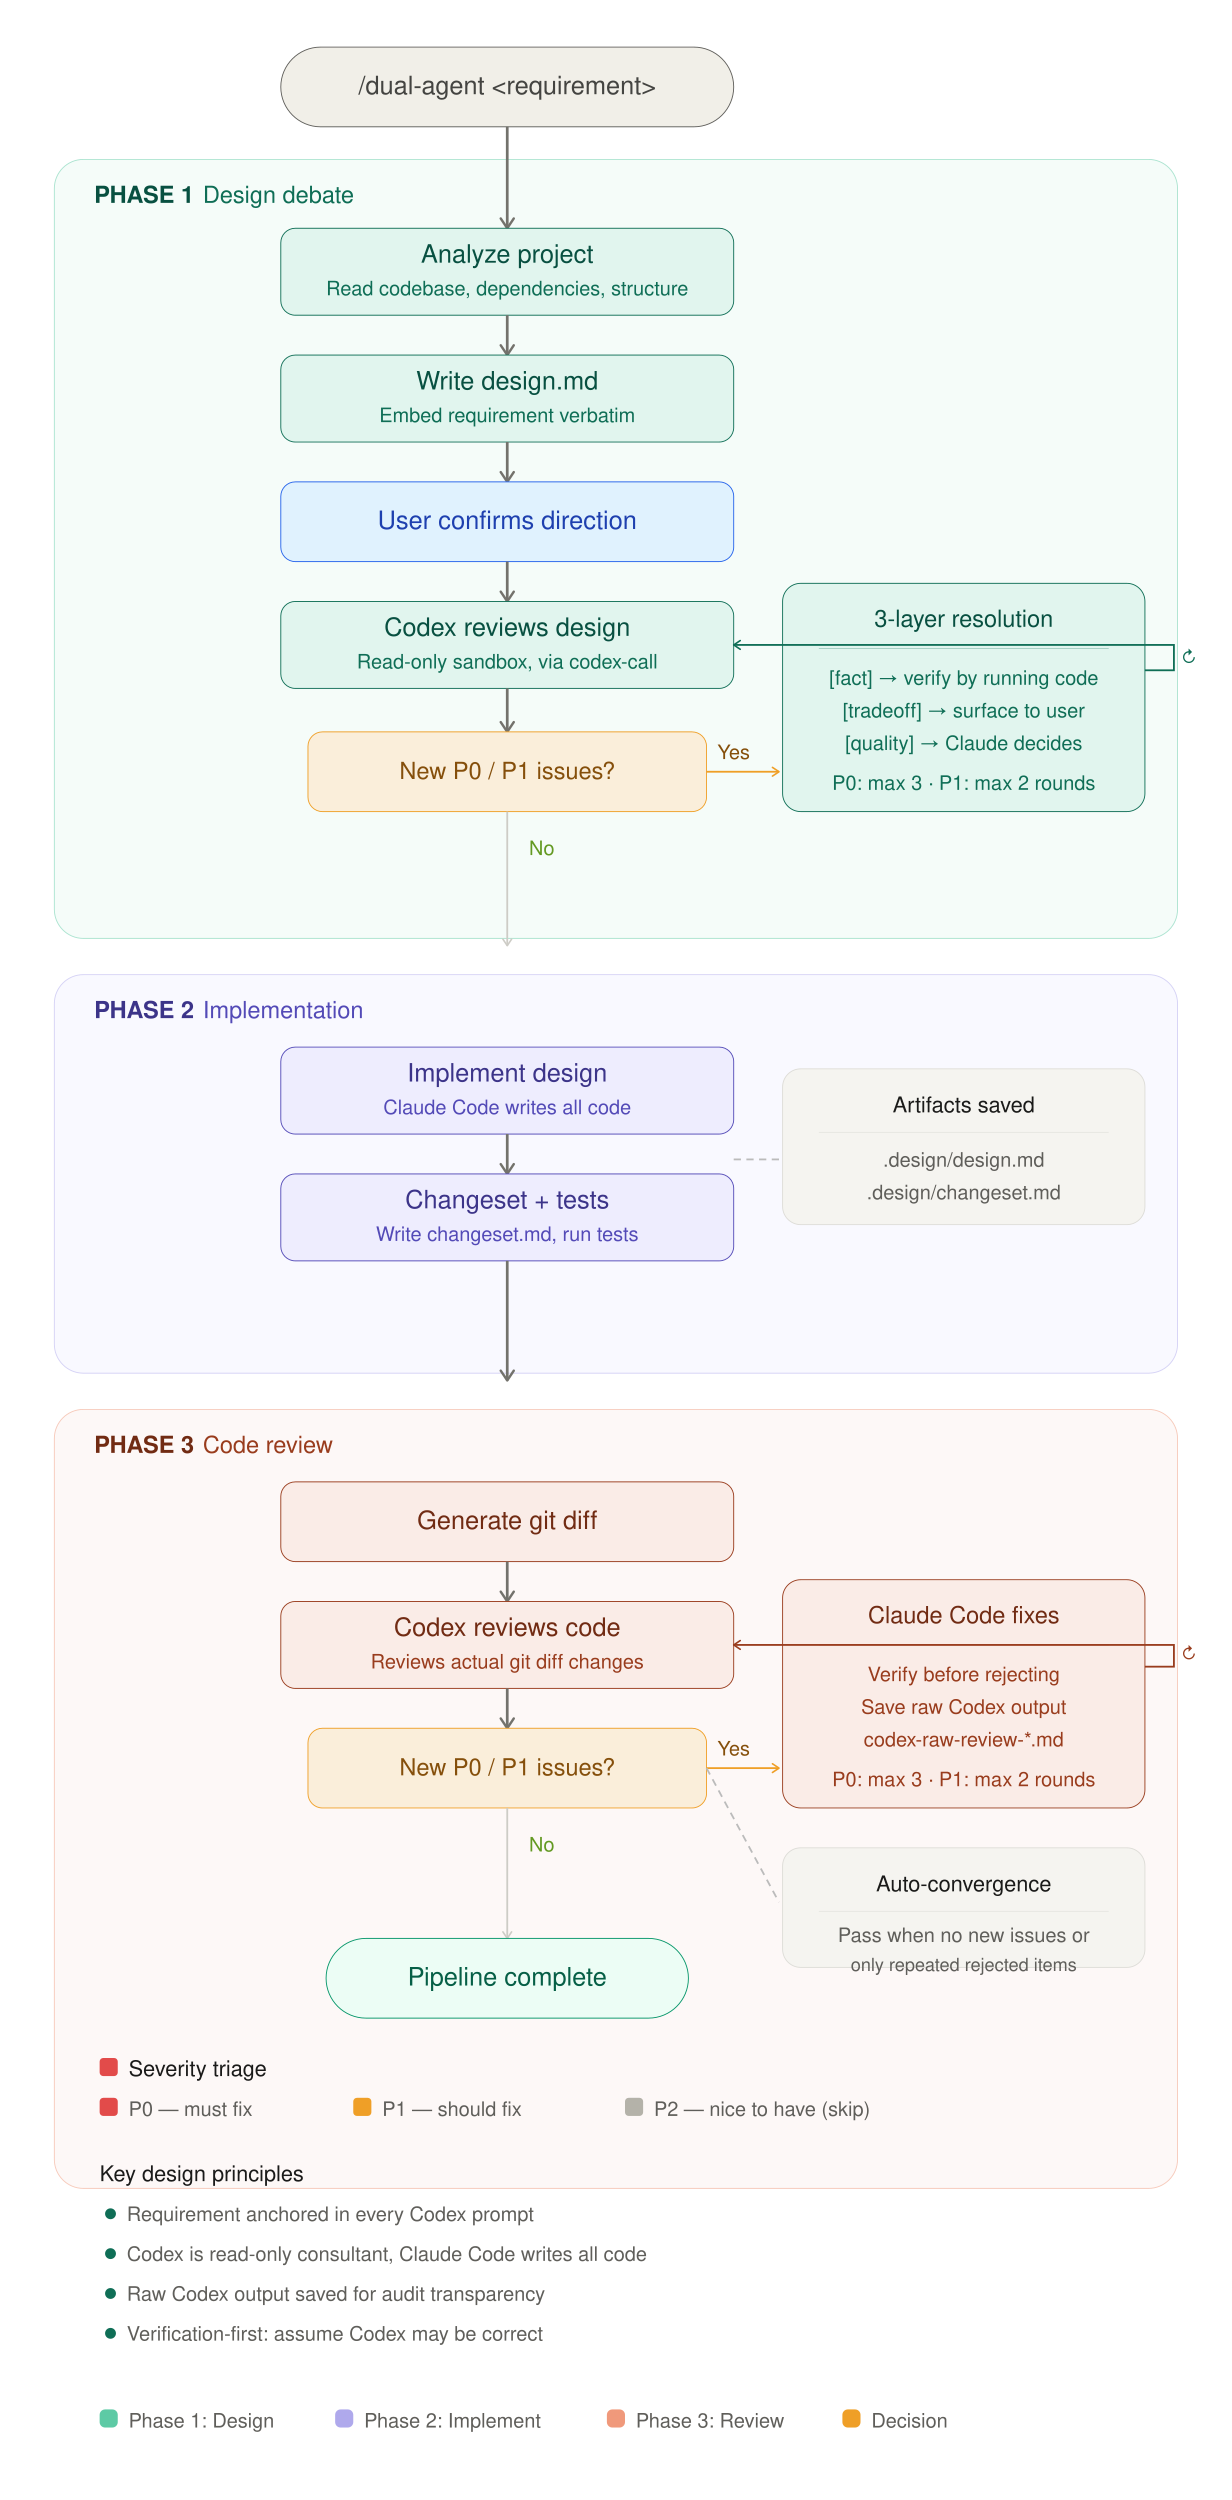
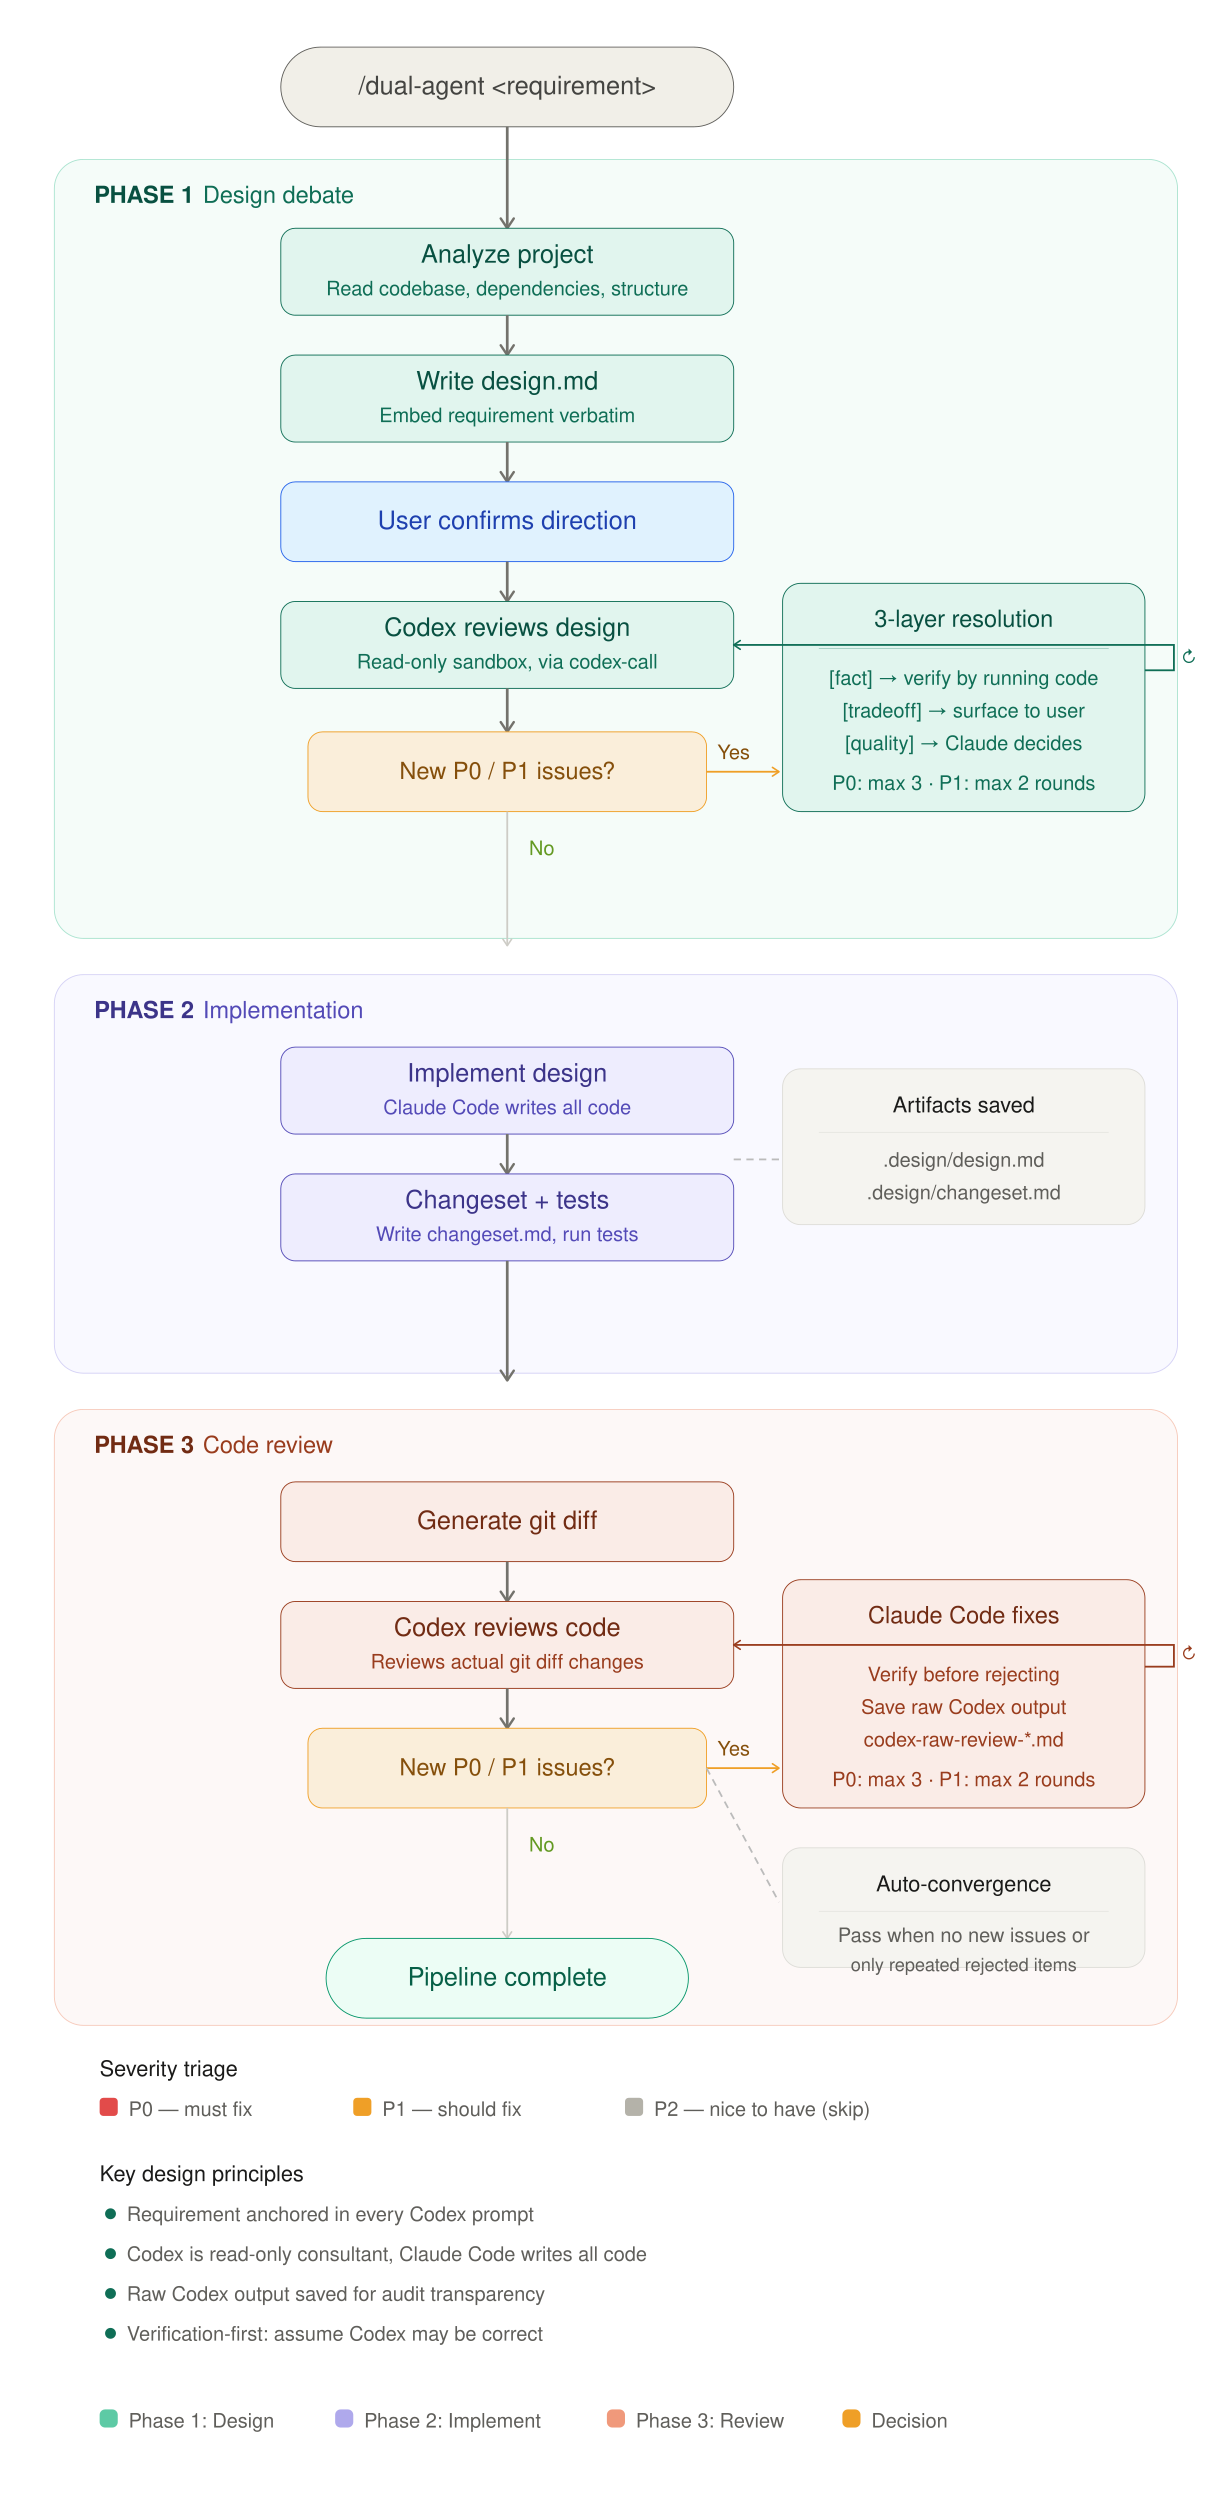
<svg xmlns="http://www.w3.org/2000/svg" width="100%" viewBox="0 0 680 1380">
  <defs>
    <marker id="a" viewBox="0 0 10 10" refX="8" refY="5" markerWidth="6" markerHeight="6" orient="auto-start-reverse">
      <path d="M2 1L8 5L2 9" fill="none" stroke="context-stroke" stroke-width="1.5" stroke-linecap="round" stroke-linejoin="round" />
    </marker>
    <marker id="at" viewBox="0 0 10 10" refX="8" refY="5" markerWidth="6" markerHeight="6" orient="auto-start-reverse">
      <path d="M2 1L8 5L2 9" fill="none" stroke="#0F6E56" stroke-width="1.5" stroke-linecap="round" stroke-linejoin="round" />
    </marker>
    <marker id="ac" viewBox="0 0 10 10" refX="8" refY="5" markerWidth="6" markerHeight="6" orient="auto-start-reverse">
      <path d="M2 1L8 5L2 9" fill="none" stroke="#993C1D" stroke-width="1.5" stroke-linecap="round" stroke-linejoin="round" />
    </marker>
  </defs>
  <g font-family="-apple-system,BlinkMacSystemFont,Segoe UI,Helvetica,Arial,sans-serif">
    <rect x="30" y="88" width="620" height="430" rx="16" fill="#E1F5EE" fill-opacity=".35" stroke="#5DCAA5" stroke-width=".5" stroke-opacity=".5" />
    <text x="52" y="112" fill="#085041" font-size="13" font-weight="600">PHASE 1</text>
    <text x="112" y="112" fill="#0F6E56" font-size="13">Design debate</text>
    <rect x="30" y="538" width="620" height="220" rx="16" fill="#EEEDFE" fill-opacity=".35" stroke="#AFA9EC" stroke-width=".5" stroke-opacity=".5" />
    <text x="52" y="562" fill="#3C3489" font-size="13" font-weight="600">PHASE 2</text>
    <text x="112" y="562" fill="#534AB7" font-size="13">Implementation</text>
-     <rect x="30" y="778" width="620" height="430" rx="16" fill="#FAECE7" fill-opacity=".35" stroke="#F0997B" stroke-width=".5" stroke-opacity=".5" />
+     <rect x="30" y="778" width="620" height="340" rx="16" fill="#FAECE7" fill-opacity=".35" stroke="#F0997B" stroke-width=".5" stroke-opacity=".5" />
    <text x="52" y="802" fill="#712B13" font-size="13" font-weight="600">PHASE 3</text>
    <text x="112" y="802" fill="#993C1D" font-size="13">Code review</text>
    <rect x="155" y="26" width="250" height="44" rx="22" fill="#F1EFE8" stroke="#5F5E5A" stroke-width=".5" />
    <text x="280" y="52" text-anchor="middle" font-size="14" font-weight="500" fill="#444441">/dual-agent &lt;requirement&gt;</text>
    <line x1="280" y1="70" x2="280" y2="126" stroke="#73726C" stroke-width="1.5" marker-end="url(#a)" />
    <rect x="155" y="126" width="250" height="48" rx="8" fill="#E1F5EE" stroke="#0F6E56" stroke-width=".5" />
    <text x="280" y="145" text-anchor="middle" font-size="14" font-weight="500" fill="#085041">Analyze project</text>
    <text x="280" y="163" text-anchor="middle" font-size="11" fill="#0F6E56">Read codebase, dependencies, structure</text>
    <line x1="280" y1="174" x2="280" y2="196" stroke="#73726C" stroke-width="1.5" marker-end="url(#a)" />
    <rect x="155" y="196" width="250" height="48" rx="8" fill="#E1F5EE" stroke="#0F6E56" stroke-width=".5" />
    <text x="280" y="215" text-anchor="middle" font-size="14" font-weight="500" fill="#085041">Write design.md</text>
    <text x="280" y="233" text-anchor="middle" font-size="11" fill="#0F6E56">Embed requirement verbatim</text>
    <line x1="280" y1="244" x2="280" y2="266" stroke="#73726C" stroke-width="1.5" marker-end="url(#a)" />
    <rect x="155" y="266" width="250" height="44" rx="8" fill="#E0F2FE" stroke="#2563EB" stroke-width=".5" />
    <text x="280" y="292" text-anchor="middle" font-size="14" font-weight="500" fill="#1E40AF">User confirms direction</text>
    <line x1="280" y1="310" x2="280" y2="332" stroke="#73726C" stroke-width="1.5" marker-end="url(#a)" />
    <rect x="155" y="332" width="250" height="48" rx="8" fill="#E1F5EE" stroke="#0F6E56" stroke-width=".5" />
    <text x="280" y="351" text-anchor="middle" font-size="14" font-weight="500" fill="#085041">Codex reviews design</text>
    <text x="280" y="369" text-anchor="middle" font-size="11" fill="#0F6E56">Read-only sandbox, via codex-call</text>
    <line x1="280" y1="380" x2="280" y2="404" stroke="#73726C" stroke-width="1.5" marker-end="url(#a)" />
    <rect x="170" y="404" width="220" height="44" rx="8" fill="#FAEEDA" stroke="#EF9F27" stroke-width=".5" />
    <text x="280" y="430" text-anchor="middle" font-size="13" font-weight="500" fill="#854F0B">New P0 / P1 issues?</text>
    <line x1="280" y1="448" x2="280" y2="522" stroke="#CDCCC6" stroke-width="1" marker-end="url(#a)" />
    <text x="292" y="472" font-size="11" fill="#639922" font-weight="500">No</text>
    <line x1="390" y1="426" x2="430" y2="426" stroke="#EF9F27" stroke-width="1" marker-end="url(#a)" />
    <text x="396" y="419" font-size="11" fill="#854F0B" font-weight="500">Yes</text>
    <rect x="432" y="322" width="200" height="126" rx="10" fill="#E1F5EE" stroke="#0F6E56" stroke-width=".5" />
    <text x="532" y="346" text-anchor="middle" font-size="13" font-weight="500" fill="#085041">3-layer resolution</text>
    <line x1="452" y1="358" x2="612" y2="358" stroke="#0F6E56" stroke-width=".3" opacity=".5" />
    <text x="532" y="378" text-anchor="middle" font-size="11" fill="#0F6E56">[fact] → verify by running code</text>
    <text x="532" y="396" text-anchor="middle" font-size="11" fill="#0F6E56">[tradeoff] → surface to user</text>
    <text x="532" y="414" text-anchor="middle" font-size="11" fill="#0F6E56">[quality] → Claude decides</text>
    <text x="532" y="436" text-anchor="middle" font-size="11" fill="#0F6E56">P0: max 3 · P1: max 2 rounds</text>
    <path d="M632 370 L648 370 L648 356 L405 356" fill="none" stroke="#0F6E56" stroke-width="1" marker-end="url(#at)" />
    <text x="652" y="366" font-size="9" fill="#0F6E56">↻</text>
    <rect x="155" y="578" width="250" height="48" rx="8" fill="#EEEDFE" stroke="#534AB7" stroke-width=".5" />
    <text x="280" y="597" text-anchor="middle" font-size="14" font-weight="500" fill="#3C3489">Implement design</text>
    <text x="280" y="615" text-anchor="middle" font-size="11" fill="#534AB7">Claude Code writes all code</text>
    <line x1="280" y1="626" x2="280" y2="648" stroke="#73726C" stroke-width="1.5" marker-end="url(#a)" />
    <rect x="155" y="648" width="250" height="48" rx="8" fill="#EEEDFE" stroke="#534AB7" stroke-width=".5" />
    <text x="280" y="667" text-anchor="middle" font-size="14" font-weight="500" fill="#3C3489">Changeset + tests</text>
    <text x="280" y="685" text-anchor="middle" font-size="11" fill="#534AB7">Write changeset.md, run tests</text>
    <line x1="280" y1="696" x2="280" y2="762" stroke="#73726C" stroke-width="1.5" marker-end="url(#a)" />
    <rect x="432" y="590" width="200" height="86" rx="10" fill="#F5F4F0" stroke="#DDDCD7" stroke-width=".5" />
    <text x="532" y="614" text-anchor="middle" font-size="12" font-weight="500" fill="#1A1A19">Artifacts saved</text>
    <line x1="452" y1="625" x2="612" y2="625" stroke="#DDDCD7" stroke-width=".3" />
    <text x="532" y="644" text-anchor="middle" font-size="11" fill="#5F5E5A">.design/design.md</text>
    <text x="532" y="662" text-anchor="middle" font-size="11" fill="#5F5E5A">.design/changeset.md</text>
    <line x1="405" y1="640" x2="430" y2="640" stroke="#BBB" stroke-width="1" stroke-dasharray="4 3" />
    <rect x="155" y="818" width="250" height="44" rx="8" fill="#FAECE7" stroke="#993C1D" stroke-width=".5" />
    <text x="280" y="844" text-anchor="middle" font-size="14" font-weight="500" fill="#712B13">Generate git diff</text>
    <line x1="280" y1="862" x2="280" y2="884" stroke="#73726C" stroke-width="1.5" marker-end="url(#a)" />
    <rect x="155" y="884" width="250" height="48" rx="8" fill="#FAECE7" stroke="#993C1D" stroke-width=".5" />
    <text x="280" y="903" text-anchor="middle" font-size="14" font-weight="500" fill="#712B13">Codex reviews code</text>
    <text x="280" y="921" text-anchor="middle" font-size="11" fill="#993C1D">Reviews actual git diff changes</text>
    <line x1="280" y1="932" x2="280" y2="954" stroke="#73726C" stroke-width="1.5" marker-end="url(#a)" />
    <rect x="170" y="954" width="220" height="44" rx="8" fill="#FAEEDA" stroke="#EF9F27" stroke-width=".5" />
    <text x="280" y="980" text-anchor="middle" font-size="13" font-weight="500" fill="#854F0B">New P0 / P1 issues?</text>
    <line x1="280" y1="998" x2="280" y2="1070" stroke="#CDCCC6" stroke-width="1" marker-end="url(#a)" />
    <text x="292" y="1022" font-size="11" fill="#639922" font-weight="500">No</text>
    <line x1="390" y1="976" x2="430" y2="976" stroke="#EF9F27" stroke-width="1" marker-end="url(#a)" />
    <text x="396" y="969" font-size="11" fill="#854F0B" font-weight="500">Yes</text>
    <rect x="432" y="872" width="200" height="126" rx="10" fill="#FAECE7" stroke="#993C1D" stroke-width=".5" />
    <text x="532" y="896" text-anchor="middle" font-size="13" font-weight="500" fill="#712B13">Claude Code fixes</text>
    <line x1="452" y1="908" x2="612" y2="908" stroke="#993C1D" stroke-width=".3" opacity=".5" />
    <text x="532" y="928" text-anchor="middle" font-size="11" fill="#993C1D">Verify before rejecting</text>
    <text x="532" y="946" text-anchor="middle" font-size="11" fill="#993C1D">Save raw Codex output</text>
    <text x="532" y="964" text-anchor="middle" font-size="11" fill="#993C1D">codex-raw-review-*.md</text>
    <text x="532" y="986" text-anchor="middle" font-size="11" fill="#993C1D">P0: max 3 · P1: max 2 rounds</text>
    <path d="M632 920 L648 920 L648 908 L405 908" fill="none" stroke="#993C1D" stroke-width="1" marker-end="url(#ac)" />
    <text x="652" y="916" font-size="9" fill="#993C1D">↻</text>
    <rect x="432" y="1020" width="200" height="66" rx="10" fill="#F5F4F0" stroke="#DDDCD7" stroke-width=".5" />
    <text x="532" y="1044" text-anchor="middle" font-size="12" font-weight="500" fill="#1A1A19">Auto-convergence</text>
    <line x1="452" y1="1055" x2="612" y2="1055" stroke="#DDDCD7" stroke-width=".3" />
    <text x="532" y="1072" text-anchor="middle" font-size="11" fill="#5F5E5A">Pass when no new issues or</text>
    <text x="532" y="1088" text-anchor="middle" font-size="10" fill="#5F5E5A">only repeated rejected items</text>
    <line x1="390" y1="976" x2="430" y2="1050" stroke="#BBB" stroke-width="1" stroke-dasharray="4 3" />
    <rect x="180" y="1070" width="200" height="44" rx="22" fill="#ECFDF5" stroke="#059669" stroke-width=".5" />
    <text x="280" y="1096" text-anchor="middle" font-size="14" font-weight="500" fill="#065F46">Pipeline complete</text>
-     <rect x="55" y="1136" width="10" height="10" rx="2" fill="#E24B4A" />
-     <text x="71" y="1146" font-size="12" font-weight="500" fill="#1A1A19">Severity triage</text>
+     <text x="55" y="1146" font-size="12" font-weight="500" fill="#1A1A19">Severity triage</text>
    <rect x="55" y="1158" width="10" height="10" rx="2" fill="#E24B4A" />
    <text x="71" y="1168" font-size="11" fill="#5F5E5A">P0 — must fix</text>
    <rect x="195" y="1158" width="10" height="10" rx="2" fill="#EF9F27" />
    <text x="211" y="1168" font-size="11" fill="#5F5E5A">P1 — should fix</text>
    <rect x="345" y="1158" width="10" height="10" rx="2" fill="#B4B2A9" />
    <text x="361" y="1168" font-size="11" fill="#5F5E5A">P2 — nice to have (skip)</text>
    <text x="55" y="1204" font-size="12" font-weight="500" fill="#1A1A19">Key design principles</text>
    <circle cx="61" cy="1222" r="3" fill="#0F6E56" />
    <text x="70" y="1226" font-size="11" fill="#5F5E5A">Requirement anchored in every Codex prompt</text>
    <circle cx="61" cy="1244" r="3" fill="#0F6E56" />
    <text x="70" y="1248" font-size="11" fill="#5F5E5A">Codex is read-only consultant, Claude Code writes all code</text>
    <circle cx="61" cy="1266" r="3" fill="#0F6E56" />
    <text x="70" y="1270" font-size="11" fill="#5F5E5A">Raw Codex output saved for audit transparency</text>
    <circle cx="61" cy="1288" r="3" fill="#0F6E56" />
    <text x="70" y="1292" font-size="11" fill="#5F5E5A">Verification-first: assume Codex may be correct</text>
    <rect x="55" y="1330" width="10" height="10" rx="3" fill="#5DCAA5" />
    <text x="71" y="1340" font-size="11" fill="#5F5E5A">Phase 1: Design</text>
    <rect x="185" y="1330" width="10" height="10" rx="3" fill="#AFA9EC" />
    <text x="201" y="1340" font-size="11" fill="#5F5E5A">Phase 2: Implement</text>
    <rect x="335" y="1330" width="10" height="10" rx="3" fill="#F0997B" />
    <text x="351" y="1340" font-size="11" fill="#5F5E5A">Phase 3: Review</text>
    <rect x="465" y="1330" width="10" height="10" rx="3" fill="#EF9F27" />
    <text x="481" y="1340" font-size="11" fill="#5F5E5A">Decision</text>
  </g>
</svg>
